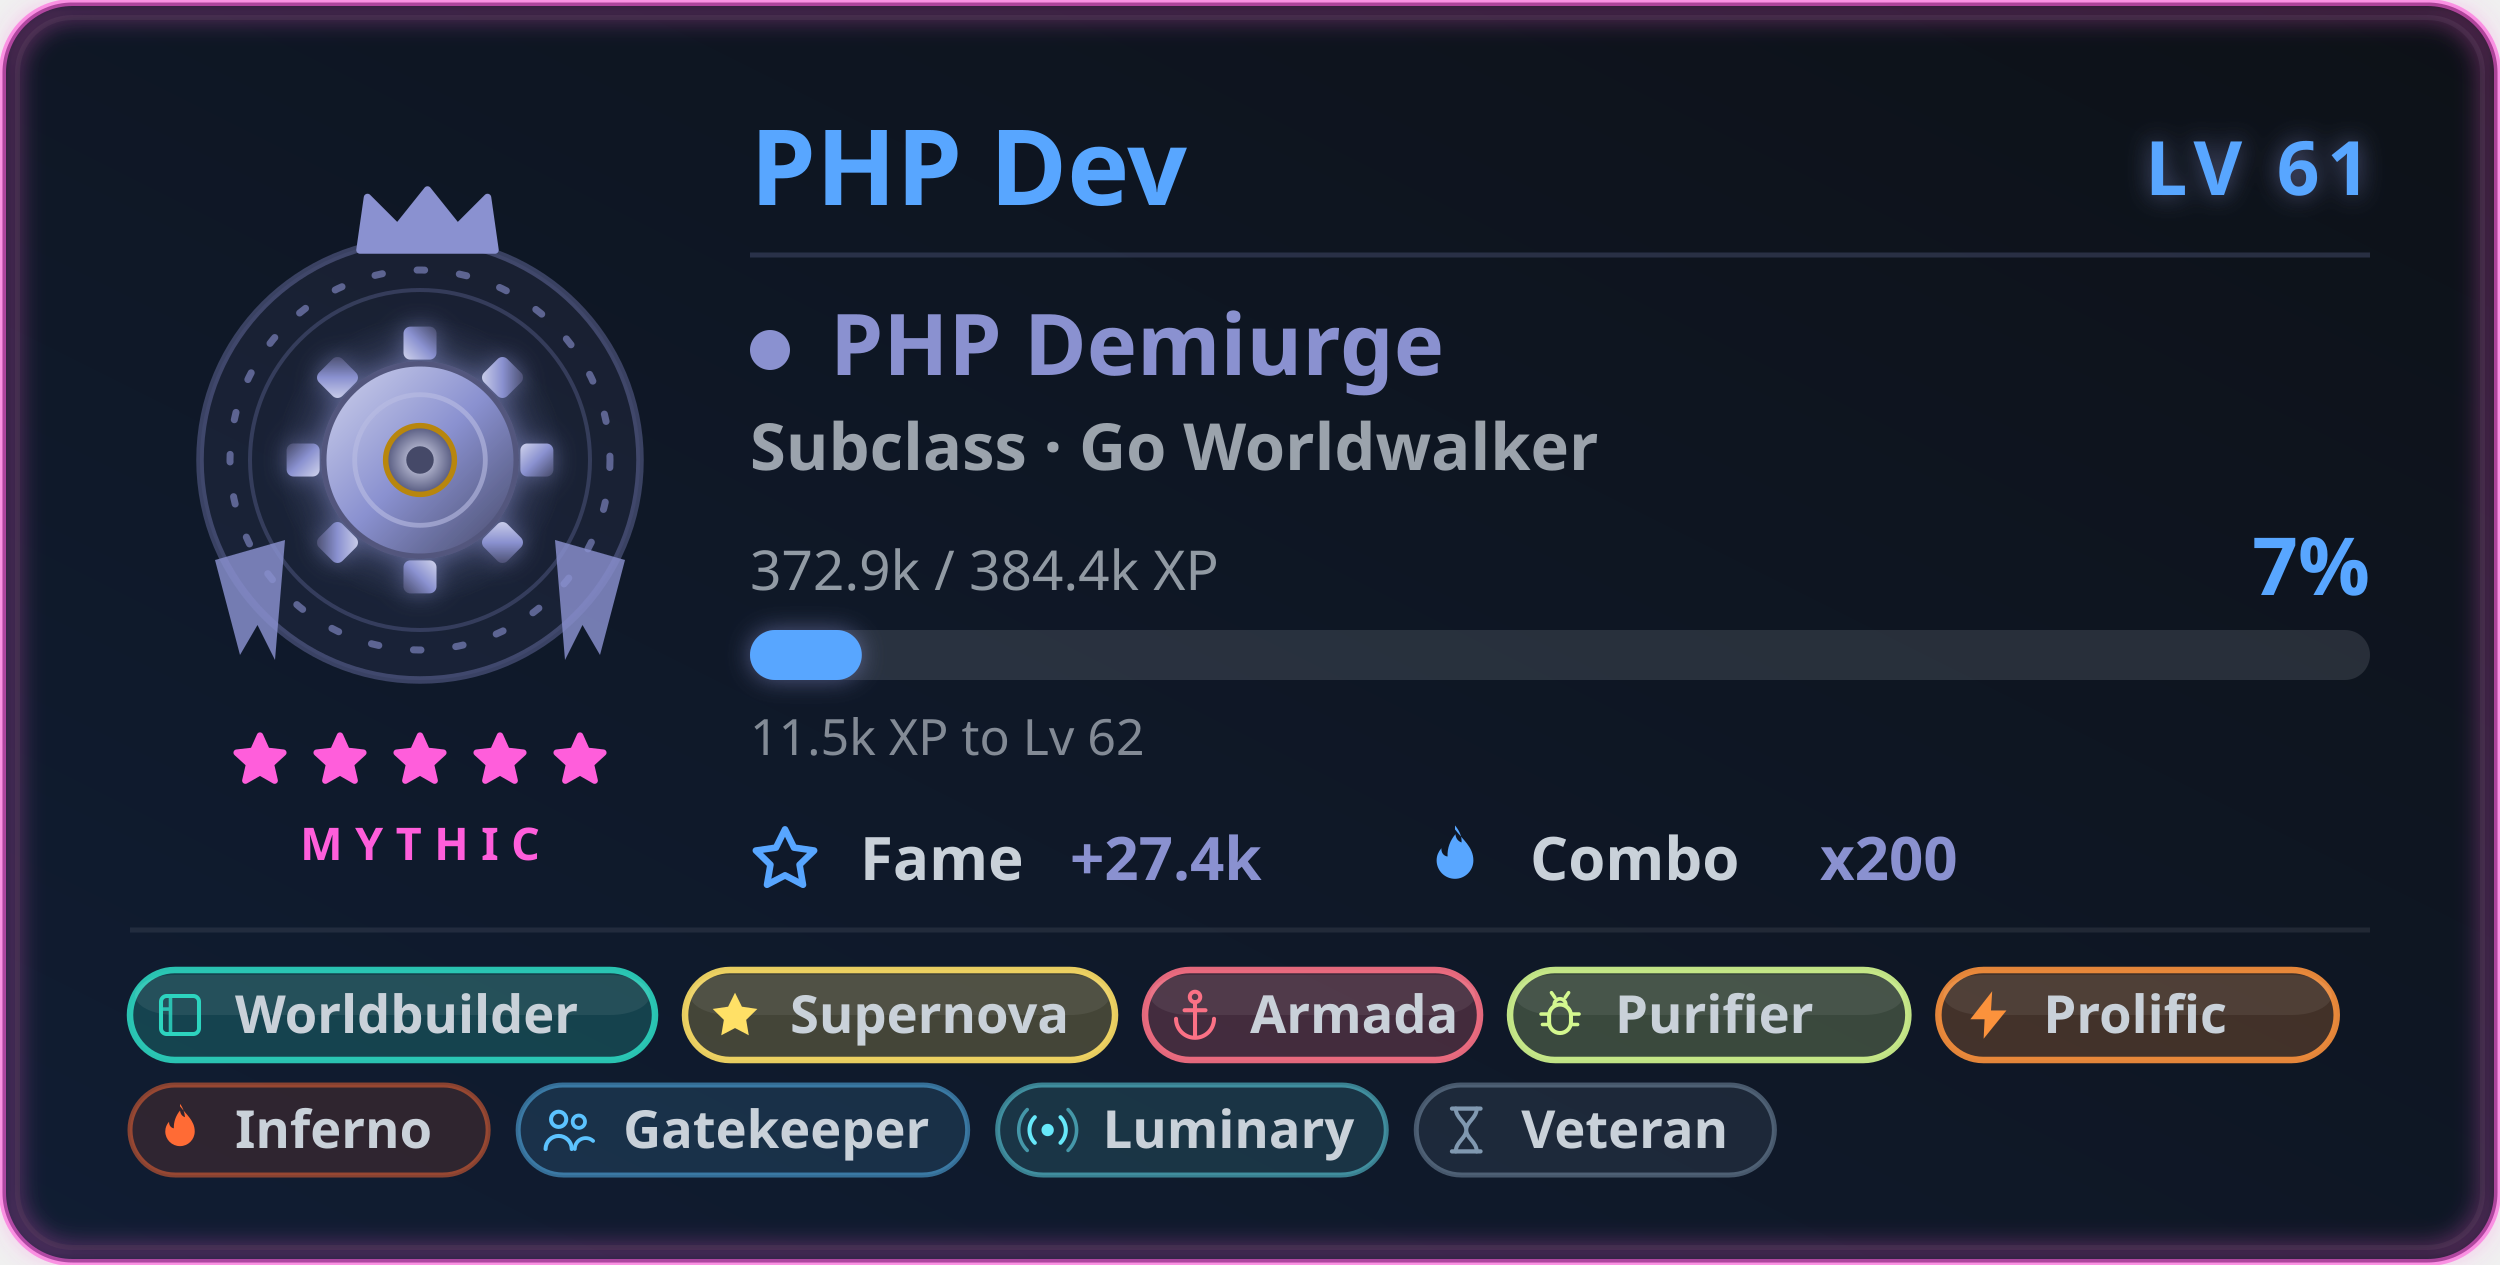
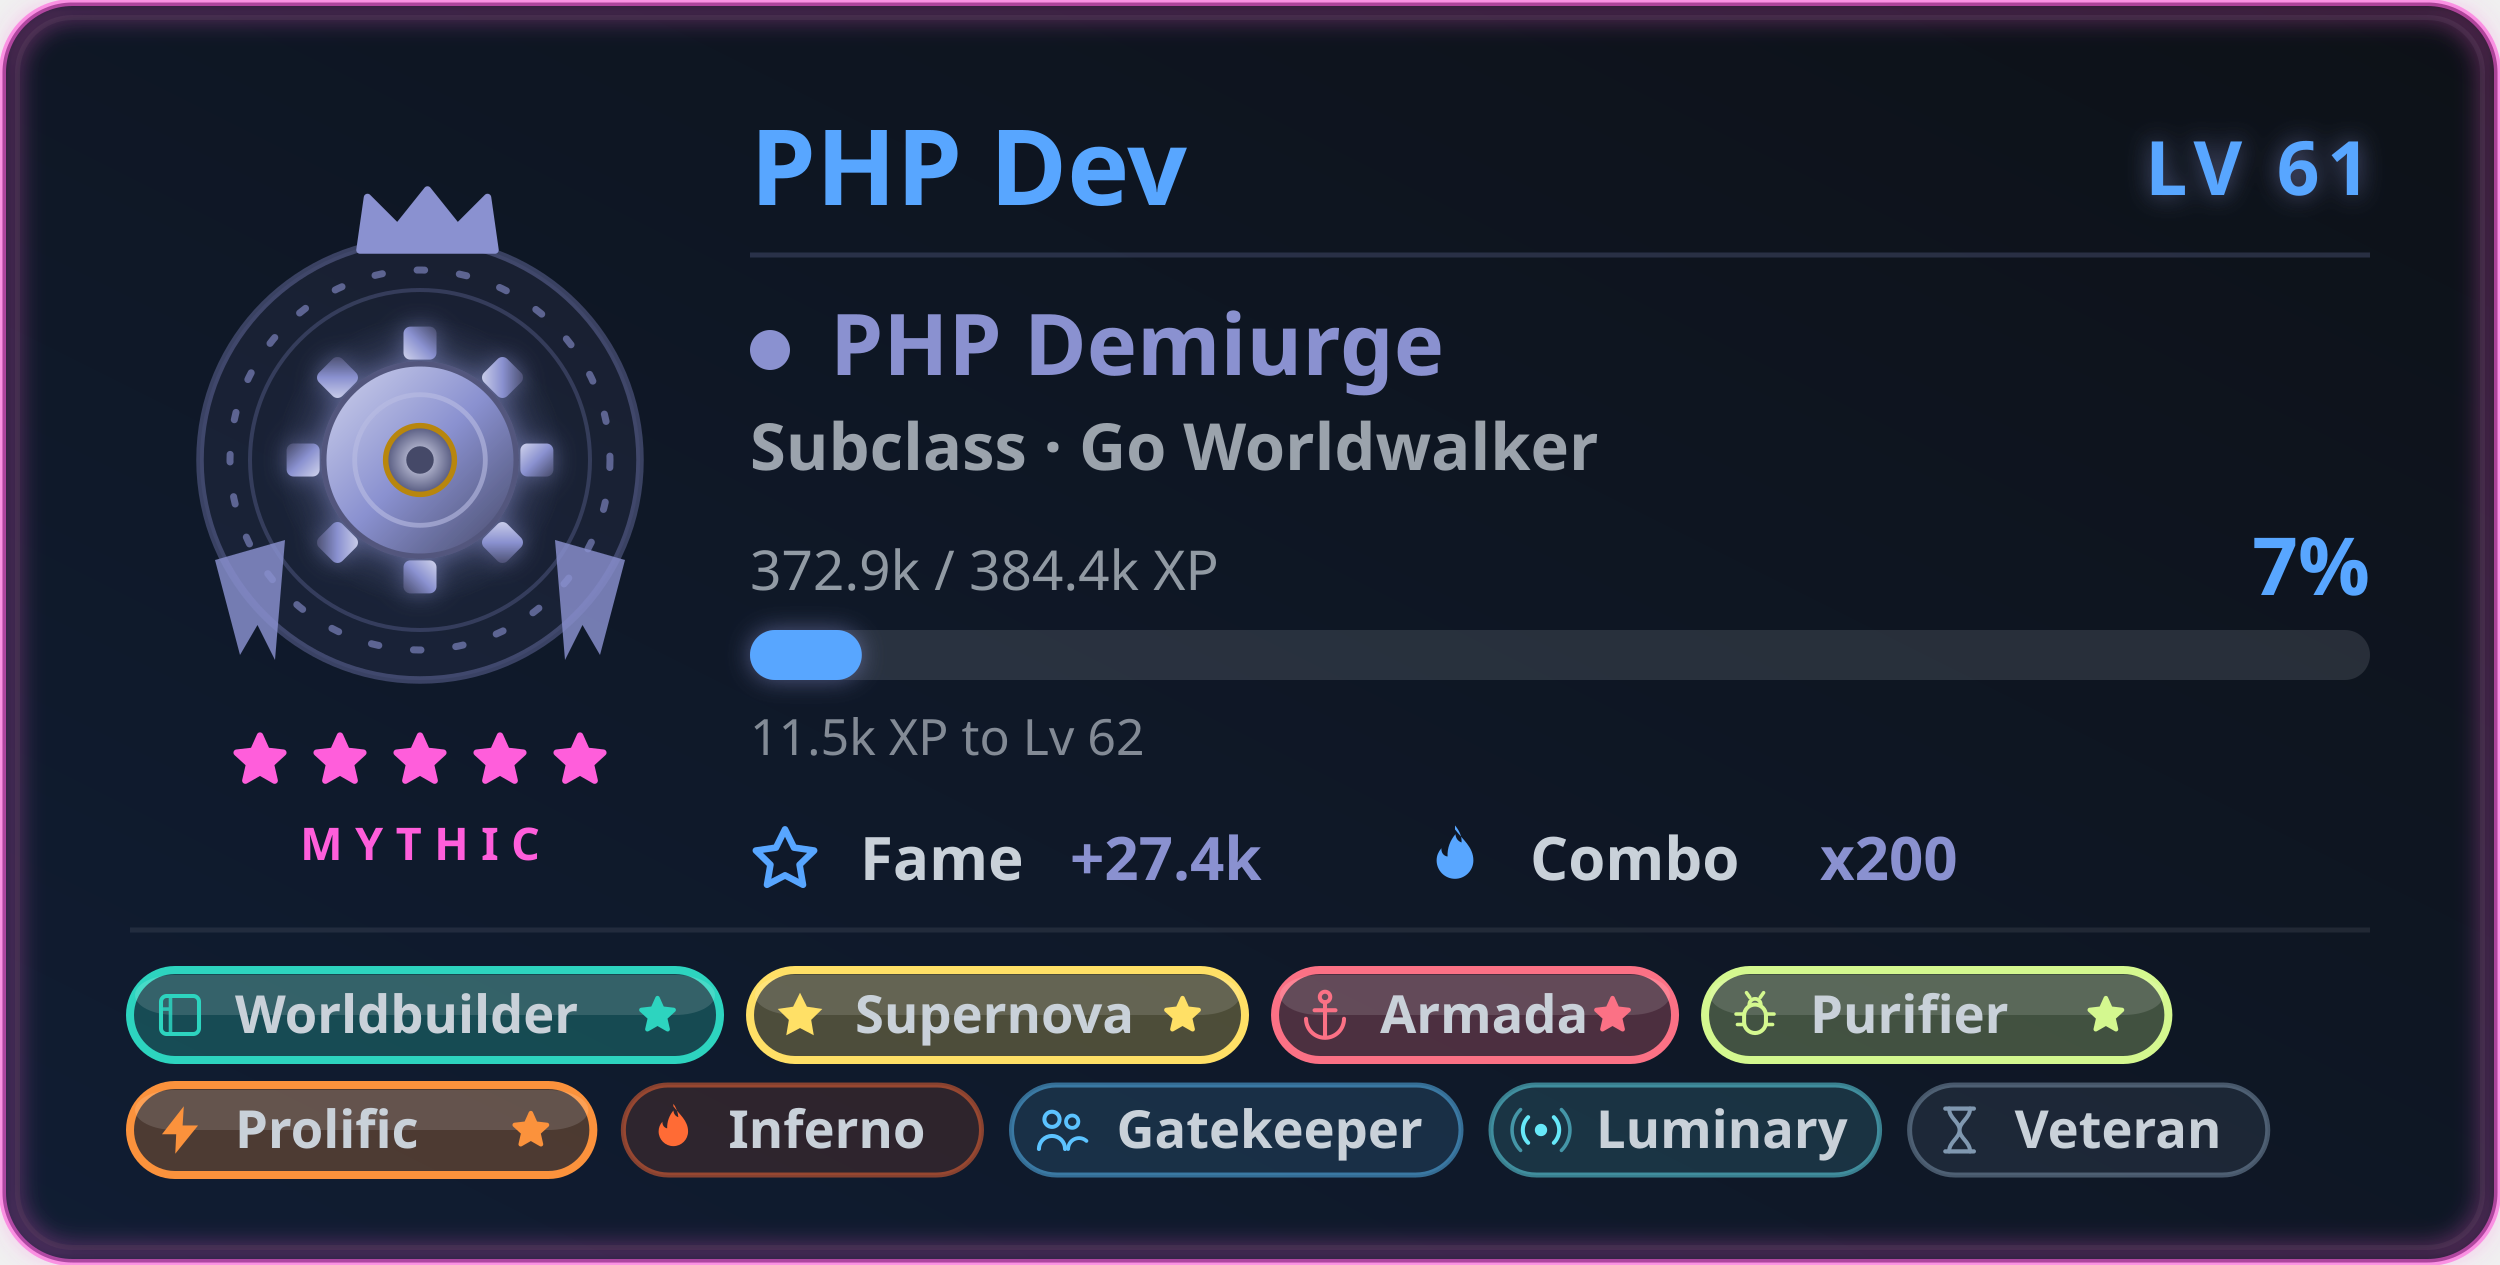
<svg xmlns="http://www.w3.org/2000/svg" width="500" height="253" viewBox="0 0 500 253" role="img" aria-labelledby="card-title-a11y card-desc-a11y">
  <style>
text { font-family: 'Segoe UI', Ubuntu, 'Helvetica Neue', sans-serif; }
.title { font-size: 18px; font-weight: 600; fill: #58a6ff; }
.title-icon { fill: #58a6ff; }
.icon { fill: #58a6ff; }


.gl-name { font-size: 21px; font-weight: 700; fill: #58a6ff; }
.gl-lvl { font-size: 15px; font-weight: 800; letter-spacing: 1.5px; fill: #58a6ff; }
.gl-class { font-size: 17px; font-weight: 700; fill: #8a91d0; }
.gl-sub { font-size: 13px; font-weight: 600; fill: #c9d1d9; opacity: 0.75; }
.gl-meta { font-size: 11px; fill: #c9d1d9; opacity: 0.7; }
.gl-pct { font-size: 16px; font-weight: 800; fill: #58a6ff; }
.gl-chip-label { font-size: 12px; font-weight: 600; fill: #c9d1d9; }
.gl-chip-value { font-size: 12px; font-weight: 800; fill: #8a91d0; }
.gl-hint { font-size: 10px; fill: #c9d1d9; opacity: 0.62; }
.gl-badge-label { font-size: 10.5px; font-weight: 600; }
.gl-rarity { font-size: 9px; font-weight: 700; letter-spacing: 2.5px; fill: #ff5edb; }

</style>
  <defs>
    <linearGradient id="card-bg" x1="0" y1="0" x2="1" y2="1" gradientTransform="rotate(90, 0.5, 0.5)">
      <stop offset="0.0%" stop-color="#0d1117" />
      <stop offset="100.0%" stop-color="#101d33" />
    </linearGradient>
    <filter id="card-glow" x="-50%" y="-50%" width="200%" height="200%">
      <feGaussianBlur in="SourceGraphic" stdDeviation="3" result="blur" />
      <feFlood flood-color="#58a6ff" flood-opacity="0.55" result="tint" />
      <feComposite in="tint" in2="blur" operator="in" result="softGlow" />
      <feMerge>
        <feMergeNode in="softGlow" />
        <feMergeNode in="SourceGraphic" />
      </feMerge>
    </filter>
    <filter id="gl-glow" x="-60%" y="-60%" width="220%" height="220%">
      <feGaussianBlur in="SourceGraphic" stdDeviation="2.4" result="b" />
      <feFlood flood-color="#8a91d0" flood-opacity="0.55" result="t" />
      <feComposite in="t" in2="b" operator="in" result="g" />
      <feMerge>
        <feMergeNode in="g" />
        <feMergeNode in="SourceGraphic" />
      </feMerge>
    </filter>
    <filter id="gl-rarity" x="-20%" y="-20%" width="140%" height="140%">
      <feGaussianBlur stdDeviation="2.4" />
    </filter>
  </defs>
  <rect x="0.5" y="0.5" width="499" height="252" rx="14" fill="url(#card-bg)" stroke="#ff5edb" stroke-width="1.4" stroke-opacity="0.6" />
  <rect x="3.5" y="3.5" width="493" height="246" rx="11" fill="none" stroke="#30363d" stroke-opacity="0.4" />
  <rect x="2" y="2" width="496" height="249" rx="13" fill="none" stroke="#ff5edb" stroke-width="3.5" stroke-opacity="0.4" filter="url(#gl-rarity)" />
  <g class="fade">
    <g class="">
      <g class="flourish">
        <g transform="translate(84,0)">
          <g transform="translate(0,92)" fill="#8a91d0" opacity="0.82">
            <path d="M27 16 L41 20 L36 39 L32.5 33 L29 40 Z" />
          </g>
        </g>
        <g transform="translate(84,0) scale(-1,1)">
          <g transform="translate(0,92)" fill="#8a91d0" opacity="0.82">
            <path d="M27 16 L41 20 L36 39 L32.5 33 L29 40 Z" />
          </g>
        </g>
      </g>
      <circle cx="84" cy="92" r="44" fill="#8a91d0" fill-opacity="0.08" stroke="#8a91d0" stroke-opacity="0.35" stroke-width="1.5" />
      <g class="">
        <circle cx="84" cy="92" r="38" fill="none" stroke="#8a91d0" stroke-opacity="0.6" stroke-width="1.4" stroke-dasharray="1.5 7" stroke-linecap="round" />
        <circle cx="84" cy="92" r="34" fill="none" stroke="#8a91d0" stroke-opacity="0.25" stroke-width="0.8" />
      </g>
      <g class="" filter="url(#gl-glow)">
        <svg class="" x="51" y="59" width="66" height="66" viewBox="0 0 48 48" aria-hidden="true">
          <defs>
            <radialGradient id="phHalo" cx="0.5" cy="0.5" r="0.5">
              <stop offset="0" stop-color="#8a91d0" stop-opacity="0.42" />
              <stop offset="1" stop-color="#8a91d0" stop-opacity="0" />
            </radialGradient>
            <linearGradient id="phMetal" x1="0" y1="0" x2="1" y2="1">
              <stop offset="0" stop-color="#d0d3ec" />
              <stop offset="0.5" stop-color="#8a91d0" />
              <stop offset="1" stop-color="#454968" />
            </linearGradient>
            <radialGradient id="phCore" cx="0.5" cy="0.5" r="0.5">
              <stop offset="0" stop-color="#dcdef1" />
              <stop offset="1" stop-color="#53577d" />
            </radialGradient>
          </defs>
          <circle cx="24" cy="24" r="21" fill="url(#phHalo)" />
          <rect x="38.6" y="21.6" width="4.8" height="4.8" rx="1" transform="rotate(0 41.0 24.0)" fill="url(#phMetal)" />
          <rect x="33.6" y="33.6" width="4.8" height="4.8" rx="1" transform="rotate(45 36.0 36.0)" fill="url(#phMetal)" />
          <rect x="21.6" y="38.6" width="4.8" height="4.8" rx="1" transform="rotate(90 24.0 41.0)" fill="url(#phMetal)" />
          <rect x="9.6" y="33.6" width="4.8" height="4.8" rx="1" transform="rotate(135 12.0 36.0)" fill="url(#phMetal)" />
          <rect x="4.6" y="21.6" width="4.8" height="4.8" rx="1" transform="rotate(180 7.0 24.0)" fill="url(#phMetal)" />
          <rect x="9.6" y="9.6" width="4.8" height="4.8" rx="1" transform="rotate(225 12.0 12.0)" fill="url(#phMetal)" />
          <rect x="21.6" y="4.6" width="4.8" height="4.8" rx="1" transform="rotate(270 24.0 7.0)" fill="url(#phMetal)" />
          <rect x="33.6" y="9.6" width="4.8" height="4.8" rx="1" transform="rotate(315 36.0 12.0)" fill="url(#phMetal)" />
          <circle cx="24" cy="24" r="14" fill="url(#phMetal)" stroke="#53577d" stroke-width="0.8" />
          <circle cx="24" cy="24" r="9.5" fill="none" stroke="#b9bde3" stroke-width="0.7" stroke-opacity="0.6" />
          <circle cx="24" cy="24" r="5" fill="url(#phCore)" stroke="#b8860b" stroke-width="0.8" />
          <circle cx="24" cy="24" r="2" fill="#454968" />
        </svg>
      </g>
      <g transform="translate(69, 36.5) scale(1.5)">
        <path d="M2 9 L3 2 L7 6 L11 1 L15 6 L19 2 L20 9 Z" fill="#8a91d0" stroke="#8a91d0" stroke-width="1" stroke-linejoin="round" />
      </g>
    </g>
    <g>
      <g class="" transform="translate(45.5, 145.5) scale(0.5416667)" fill="#ff5edb" stroke="#ff5edb" stroke-width="2.4" stroke-linejoin="round" stroke-linecap="round" opacity="1">
        <path d="M12 3 L14.5 8.6 L20.6 9.3 L16 13.5 L17.4 19.6 L12 16.5 L6.6 19.6 L8 13.5 L3.4 9.3 L9.5 8.6 Z" />
      </g>
      <g class="" transform="translate(61.5, 145.5) scale(0.5416667)" fill="#ff5edb" stroke="#ff5edb" stroke-width="2.4" stroke-linejoin="round" stroke-linecap="round" opacity="1">
        <path d="M12 3 L14.5 8.6 L20.6 9.3 L16 13.5 L17.4 19.6 L12 16.5 L6.6 19.6 L8 13.5 L3.4 9.3 L9.5 8.6 Z" />
      </g>
      <g class="" transform="translate(77.5, 145.5) scale(0.5416667)" fill="#ff5edb" stroke="#ff5edb" stroke-width="2.4" stroke-linejoin="round" stroke-linecap="round" opacity="1">
        <path d="M12 3 L14.5 8.6 L20.6 9.3 L16 13.5 L17.4 19.6 L12 16.5 L6.6 19.6 L8 13.5 L3.4 9.3 L9.5 8.6 Z" />
      </g>
      <g class="" transform="translate(93.5, 145.5) scale(0.5416667)" fill="#ff5edb" stroke="#ff5edb" stroke-width="2.4" stroke-linejoin="round" stroke-linecap="round" opacity="1">
        <path d="M12 3 L14.5 8.6 L20.6 9.3 L16 13.5 L17.4 19.6 L12 16.5 L6.6 19.6 L8 13.5 L3.4 9.3 L9.5 8.6 Z" />
      </g>
      <g class="" transform="translate(109.5, 145.5) scale(0.5416667)" fill="#ff5edb" stroke="#ff5edb" stroke-width="2.4" stroke-linejoin="round" stroke-linecap="round" opacity="1">
        <path d="M12 3 L14.5 8.6 L20.6 9.3 L16 13.5 L17.4 19.6 L12 16.5 L6.6 19.6 L8 13.5 L3.4 9.3 L9.5 8.6 Z" />
      </g>
    </g>
    <text class="gl-rarity" x="84" y="172" text-anchor="middle">MYTHIC</text>
  </g>
  <g class="fade" style="animation-delay:.15s">
    <text class="gl-name" x="150" y="41">PHP Dev</text>
    <text class="gl-lvl glow-pulse" x="474" y="39" text-anchor="end" filter="url(#gl-glow)">LV 61</text>
    <line x1="150" y1="51" x2="474" y2="51" stroke="#8a91d0" stroke-opacity="0.22" stroke-width="1" />
    <circle cx="154" cy="70" r="4" fill="#8a91d0" />
    <text class="gl-class" x="166" y="75">PHP Demiurge</text>
    <text class="gl-sub" x="150" y="94">Subclass · Go Worldwalker</text>
    <text class="gl-meta" x="150" y="118">372.9k / 384.4k XP</text>
    <text class="gl-pct " x="474" y="119" text-anchor="end">7%</text>
    <rect x="150" y="126" width="324" height="10" rx="5" fill="#c9d1d9" fill-opacity="0.14" />
    <rect class="xp-fill " x="150" y="126" width="22.364" height="10" rx="5" fill="#58a6ff" filter="url(#gl-glow)" />
    <text class="gl-hint" x="150" y="151">11.5k XP to Lv 62</text>
    <g transform="translate(150, 176)">
      <svg class="icon" x="0" y="-11" width="14" height="14" viewBox="0 0 16 16" aria-hidden="true">
        <path fill-rule="evenodd" d="M8 .25a.75.75 0 0 1 .673.418l1.882 3.815 4.21.612a.75.75 0 0 1 .416 1.279l-3.046 2.97.719 4.192a.75.75 0 0 1-1.088.791L8 12.347l-3.766 1.98a.75.75 0 0 1-1.088-.79l.72-4.194L.818 6.374a.75.75 0 0 1 .416-1.28l4.21-.611L7.327.668A.75.75 0 0 1 8 .25zm0 2.445L6.615 5.5a.75.75 0 0 1-.564.41l-3.097.45 2.24 2.184a.75.75 0 0 1 .216.664l-.528 3.084 2.769-1.456a.75.75 0 0 1 .698 0l2.77 1.456-.53-3.084a.75.75 0 0 1 .216-.664l2.24-2.183-3.096-.45a.75.75 0 0 1-.564-.41L8 2.694v.001z" />
      </svg>
      <text class="gl-chip-label" x="22" y="0">Fame</text>
      <text class="gl-chip-value" x="64" y="0">+27.4k</text>
    </g>
    <g transform="translate(284, 176)">
      <svg class="icon" x="0" y="-11" width="14" height="14" viewBox="0 0 16 16" aria-hidden="true">
        <path fill-rule="evenodd" d="M8 1c1.7 2.3 4.2 4 4.2 7.1a4.2 4.2 0 0 1-8.4 0c0-1.1.4-2 1.1-2.8-.1 1 .5 1.8 1.4 1.9-.1-1.9.6-3.7 1.8-5.1.1 1 .6 1.6 1.4 1.9.1-1.4-.5-2.7-1.5-3.9z" />
      </svg>
      <text class="gl-chip-label" x="22" y="0">Combo</text>
      <text class="gl-chip-value" x="80" y="0">x200</text>
    </g>
  </g>
  <g class="fade" style="animation-delay:.2s">
    <line x1="26" y1="186" x2="474" y2="186" stroke="#c9d1d9" stroke-opacity="0.1" stroke-width="1" />
    <g>
-       <rect x="26" y="194" width="105.003" height="18" rx="9" fill="#2dd4bf" fill-opacity="0.22" stroke="#2dd4bf" stroke-opacity="0.9" stroke-width="1.3" />
-       <rect x="27" y="195" width="103.003" height="8" rx="8" fill="#ffffff" fill-opacity="0.07" />
+       <rect x="26" y="194" width="118.003" height="18" rx="9" fill="#2dd4bf" fill-opacity="0.26" stroke="#2dd4bf" stroke-opacity="1" stroke-width="1.6" />
+       <rect x="27" y="195" width="116.003" height="8" rx="8" fill="#ffffff" fill-opacity="0.13" />
      <g transform="translate(30.3, 197.3) scale(0.475)">
        <rect x="4" y="4" width="16" height="16" rx="2.4" fill="none" stroke="#2dd4bf" stroke-width="1.7" />
        <path d="M8 4v16 M4 9.5h4" fill="none" stroke="#2dd4bf" stroke-width="1.5" opacity="0.85" />
      </g>
      <text class="gl-badge-label" x="47" y="206.6" fill="#c9d1d9" font-weight="800">Worldbuilder</text>
-     </g>
-     <g>
-       <rect x="137.003" y="194" width="86.002" height="18" rx="9" fill="#ffe066" fill-opacity="0.22" stroke="#ffe066" stroke-opacity="0.9" stroke-width="1.3" />
-       <rect x="138.003" y="195" width="84.002" height="8" rx="8" fill="#ffffff" fill-opacity="0.07" />
-       <g transform="translate(141.3032, 197.3) scale(0.475)">
+       <g class="" transform="translate(127.0032, 198.5) scale(0.375)" fill="#2dd4bf" stroke="#2dd4bf" stroke-width="2.4" stroke-linejoin="round" stroke-linecap="round" opacity="1">
+         <path d="M12 3 L14.5 8.6 L20.6 9.3 L16 13.5 L17.4 19.6 L12 16.5 L6.6 19.6 L8 13.5 L3.4 9.3 L9.5 8.6 Z" />
+       </g>
+     </g>
+     <g>
+       <rect x="150.003" y="194" width="99.002" height="18" rx="9" fill="#ffe066" fill-opacity="0.26" stroke="#ffe066" stroke-opacity="1" stroke-width="1.6" />
+       <rect x="151.003" y="195" width="97.002" height="8" rx="8" fill="#ffffff" fill-opacity="0.13" />
+       <g transform="translate(154.3032, 197.3) scale(0.475)">
        <path d="M12 2.6 14.9 8.5 21.4 9.45 16.7 14.05 17.8 20.55 12 17.5 6.2 20.55 7.3 14.05 2.6 9.45 9.1 8.5Z" fill="#ffe066" />
      </g>
-       <text class="gl-badge-label" x="158.003" y="206.6" fill="#c9d1d9" font-weight="800">Supernova</text>
-     </g>
-     <g>
-       <rect x="229.006" y="194" width="67.002" height="18" rx="9" fill="#fb7185" fill-opacity="0.22" stroke="#fb7185" stroke-opacity="0.9" stroke-width="1.3" />
-       <rect x="230.006" y="195" width="65.002" height="8" rx="8" fill="#ffffff" fill-opacity="0.07" />
-       <g transform="translate(233.3056, 197.3) scale(0.475)">
+       <text class="gl-badge-label" x="171.003" y="206.6" fill="#c9d1d9" font-weight="800">Supernova</text>
+       <g class="" transform="translate(232.0056, 198.5) scale(0.375)" fill="#ffe066" stroke="#ffe066" stroke-width="2.4" stroke-linejoin="round" stroke-linecap="round" opacity="1">
+         <path d="M12 3 L14.5 8.6 L20.6 9.3 L16 13.5 L17.4 19.6 L12 16.5 L6.6 19.6 L8 13.5 L3.4 9.3 L9.5 8.6 Z" />
+       </g>
+     </g>
+     <g>
+       <rect x="255.006" y="194" width="80.002" height="18" rx="9" fill="#fb7185" fill-opacity="0.26" stroke="#fb7185" stroke-opacity="1" stroke-width="1.6" />
+       <rect x="256.006" y="195" width="78.002" height="8" rx="8" fill="#ffffff" fill-opacity="0.13" />
+       <g transform="translate(259.3056, 197.3) scale(0.475)">
        <circle cx="12" cy="4.4" r="2.2" fill="none" stroke="#fb7185" stroke-width="1.7" />
        <path d="M12 6.6V21M7.6 10h8.8" fill="none" stroke="#fb7185" stroke-width="1.7" stroke-linejoin="round" stroke-linecap="round" />
        <path d="M4 13.6a8 8 0 0 0 16 0" fill="none" stroke="#fb7185" stroke-width="1.7" stroke-linejoin="round" stroke-linecap="round" />
      </g>
-       <text class="gl-badge-label" x="250.006" y="206.6" fill="#c9d1d9" font-weight="800">Armada</text>
-     </g>
-     <g>
-       <rect x="302.007" y="194" width="79.669" height="18" rx="9" fill="#d4f88f" fill-opacity="0.22" stroke="#d4f88f" stroke-opacity="0.9" stroke-width="1.3" />
-       <rect x="303.007" y="195" width="77.669" height="8" rx="8" fill="#ffffff" fill-opacity="0.07" />
-       <g transform="translate(306.3072, 197.3) scale(0.475)">
+       <text class="gl-badge-label" x="276.006" y="206.6" fill="#c9d1d9" font-weight="800">Armada</text>
+       <g class="" transform="translate(318.0072, 198.5) scale(0.375)" fill="#fb7185" stroke="#fb7185" stroke-width="2.4" stroke-linejoin="round" stroke-linecap="round" opacity="1">
+         <path d="M12 3 L14.5 8.6 L20.6 9.3 L16 13.5 L17.4 19.6 L12 16.5 L6.6 19.6 L8 13.5 L3.4 9.3 L9.5 8.6 Z" />
+       </g>
+     </g>
+     <g>
+       <rect x="341.007" y="194" width="92.669" height="18" rx="9" fill="#d4f88f" fill-opacity="0.26" stroke="#d4f88f" stroke-opacity="1" stroke-width="1.6" />
+       <rect x="342.007" y="195" width="90.669" height="8" rx="8" fill="#ffffff" fill-opacity="0.13" />
+       <g transform="translate(345.3072, 197.3) scale(0.475)">
        <rect x="7.4" y="7.6" width="9.2" height="12" rx="4.6" fill="none" stroke="#d4f88f" stroke-width="1.7" />
        <path d="M9.6 7.6a2.4 2.4 0 0 1 4.8 0" fill="none" stroke="#d4f88f" stroke-width="1.6" stroke-linejoin="round" stroke-linecap="round" />
        <path d="M7.4 11.6H4M16.6 11.6H20M7.4 16H4.6M16.6 16H19.4M9.8 4.6 8.4 2.6M14.2 4.6 15.6 2.6" fill="none" stroke="#d4f88f" stroke-width="1.5" stroke-linejoin="round" stroke-linecap="round" />
      </g>
-       <text class="gl-badge-label" x="323.007" y="206.6" fill="#c9d1d9" font-weight="800">Purifier</text>
-     </g>
-     <g>
-       <rect x="387.676" y="194" width="79.669" height="18" rx="9" fill="#fb923c" fill-opacity="0.22" stroke="#fb923c" stroke-opacity="0.9" stroke-width="1.3" />
-       <rect x="388.676" y="195" width="77.669" height="8" rx="8" fill="#ffffff" fill-opacity="0.07" />
-       <g transform="translate(391.976, 197.3) scale(0.475)">
+       <text class="gl-badge-label" x="362.007" y="206.6" fill="#c9d1d9" font-weight="800">Purifier</text>
+       <g class="" transform="translate(416.676, 198.5) scale(0.375)" fill="#d4f88f" stroke="#d4f88f" stroke-width="2.4" stroke-linejoin="round" stroke-linecap="round" opacity="1">
+         <path d="M12 3 L14.5 8.6 L20.6 9.3 L16 13.5 L17.4 19.6 L12 16.5 L6.6 19.6 L8 13.5 L3.4 9.3 L9.5 8.6 Z" />
+       </g>
+     </g>
+     <g>
+       <rect x="26" y="217" width="92.669" height="18" rx="9" fill="#fb923c" fill-opacity="0.26" stroke="#fb923c" stroke-opacity="1" stroke-width="1.6" />
+       <rect x="27" y="218" width="90.669" height="8" rx="8" fill="#ffffff" fill-opacity="0.13" />
+       <g transform="translate(30.3, 220.3) scale(0.475)">
        <path d="M13.6 2 4.4 13.8h6L10 22l9.6-11.9h-6.5Z" fill="#fb923c" />
      </g>
-       <text class="gl-badge-label" x="408.676" y="206.6" fill="#c9d1d9" font-weight="800">Prolific</text>
-     </g>
-     <g>
-       <rect x="26" y="217" width="71.63" height="18" rx="9" fill="#ff6b35" fill-opacity="0.13" stroke="#ff6b35" stroke-opacity="0.5" stroke-width="1" />
-       <g transform="translate(30.3, 220.3) scale(0.475)">
+       <text class="gl-badge-label" x="47" y="229.6" fill="#c9d1d9" font-weight="800">Prolific</text>
+       <g class="" transform="translate(101.6688, 221.5) scale(0.375)" fill="#fb923c" stroke="#fb923c" stroke-width="2.4" stroke-linejoin="round" stroke-linecap="round" opacity="1">
+         <path d="M12 3 L14.5 8.6 L20.6 9.3 L16 13.5 L17.4 19.6 L12 16.5 L6.6 19.6 L8 13.5 L3.4 9.3 L9.5 8.6 Z" />
+       </g>
+     </g>
+     <g>
+       <rect x="124.669" y="217" width="71.63" height="18" rx="9" fill="#ff6b35" fill-opacity="0.13" stroke="#ff6b35" stroke-opacity="0.5" stroke-width="1" />
+       <g transform="translate(128.9688, 220.3) scale(0.475)">
        <path d="M12 2c2.5 3.4 6.2 6 6.2 10.6a6.2 6.2 0 0 1-12.4 0c0-1.6.6-3 1.6-4.1-.1 1.5.8 2.6 2 2.8-.1-2.8.9-5.4 2.6-7.5.2 1.5.9 2.4 2.1 2.8-.2-2-.8-4-2.1-5.6Z" fill="#ff6b35" />
      </g>
-       <text class="gl-badge-label" x="47" y="229.6" fill="#c9d1d9">Inferno</text>
-     </g>
-     <g>
-       <rect x="103.63" y="217" width="89.9" height="18" rx="9" fill="#5cc3ff" fill-opacity="0.13" stroke="#5cc3ff" stroke-opacity="0.5" stroke-width="1" />
-       <g transform="translate(107.93, 220.3) scale(0.475)">
+       <text class="gl-badge-label" x="145.669" y="229.6" fill="#c9d1d9">Inferno</text>
+     </g>
+     <g>
+       <rect x="202.299" y="217" width="89.9" height="18" rx="9" fill="#5cc3ff" fill-opacity="0.13" stroke="#5cc3ff" stroke-opacity="0.5" stroke-width="1" />
+       <g transform="translate(206.5988, 220.3) scale(0.475)">
        <circle cx="8" cy="7.5" r="3.2" fill="none" stroke="#5cc3ff" stroke-width="1.7" />
        <path d="M2.5 20a5.5 5.5 0 0 1 11 0" fill="none" stroke="#5cc3ff" stroke-width="1.7" stroke-linecap="round" />
        <circle cx="16.5" cy="8.5" r="2.6" fill="none" stroke="#5cc3ff" stroke-width="1.6" />
        <path d="M14.8 20a4.6 4.6 0 0 1 7.7-3.4" fill="none" stroke="#5cc3ff" stroke-width="1.6" stroke-linecap="round" />
      </g>
-       <text class="gl-badge-label" x="124.63" y="229.6" fill="#c9d1d9">Gatekeeper</text>
-     </g>
-     <g>
-       <rect x="199.53" y="217" width="77.72" height="18" rx="9" fill="#67e8f9" fill-opacity="0.13" stroke="#67e8f9" stroke-opacity="0.5" stroke-width="1" />
-       <g transform="translate(203.83, 220.3) scale(0.475)">
+       <text class="gl-badge-label" x="223.299" y="229.6" fill="#c9d1d9">Gatekeeper</text>
+     </g>
+     <g>
+       <rect x="298.199" y="217" width="77.72" height="18" rx="9" fill="#67e8f9" fill-opacity="0.13" stroke="#67e8f9" stroke-opacity="0.5" stroke-width="1" />
+       <g transform="translate(302.4988, 220.3) scale(0.475)">
        <circle cx="12" cy="12" r="2.6" fill="#67e8f9" />
        <path d="M6.6 6.6a7.6 7.6 0 0 0 0 10.8M17.4 6.6a7.6 7.6 0 0 1 0 10.8" fill="none" stroke="#67e8f9" stroke-width="1.7" stroke-linejoin="round" stroke-linecap="round" />
        <path d="M3.4 3.4a12.1 12.1 0 0 0 0 17.2M20.6 3.4a12.1 12.1 0 0 1 0 17.2" fill="none" stroke="#67e8f9" stroke-width="1.5" stroke-linejoin="round" stroke-linecap="round" opacity="0.55" />
      </g>
-       <text class="gl-badge-label" x="220.53" y="229.6" fill="#c9d1d9">Luminary</text>
-     </g>
-     <g>
-       <rect x="283.25" y="217" width="71.63" height="18" rx="9" fill="#8098b0" fill-opacity="0.13" stroke="#8098b0" stroke-opacity="0.5" stroke-width="1" />
-       <g transform="translate(287.55, 220.3) scale(0.475)">
+       <text class="gl-badge-label" x="319.199" y="229.6" fill="#c9d1d9">Luminary</text>
+     </g>
+     <g>
+       <rect x="381.919" y="217" width="71.63" height="18" rx="9" fill="#8098b0" fill-opacity="0.13" stroke="#8098b0" stroke-opacity="0.5" stroke-width="1" />
+       <g transform="translate(386.2188, 220.3) scale(0.475)">
        <path d="M6 3h12M6 21h12" fill="none" stroke="#8098b0" stroke-width="1.8" stroke-linejoin="round" stroke-linecap="round" />
        <path d="M7.6 3c0 4 4.4 5.6 4.4 9s-4.4 5-4.4 9M16.4 3c0 4-4.4 5.6-4.4 9s4.4 5 4.4 9" fill="none" stroke="#8098b0" stroke-width="1.7" stroke-linejoin="round" stroke-linecap="round" />
      </g>
-       <text class="gl-badge-label" x="304.25" y="229.6" fill="#c9d1d9">Veteran</text>
+       <text class="gl-badge-label" x="402.919" y="229.6" fill="#c9d1d9">Veteran</text>
    </g>
  </g>
</svg>
